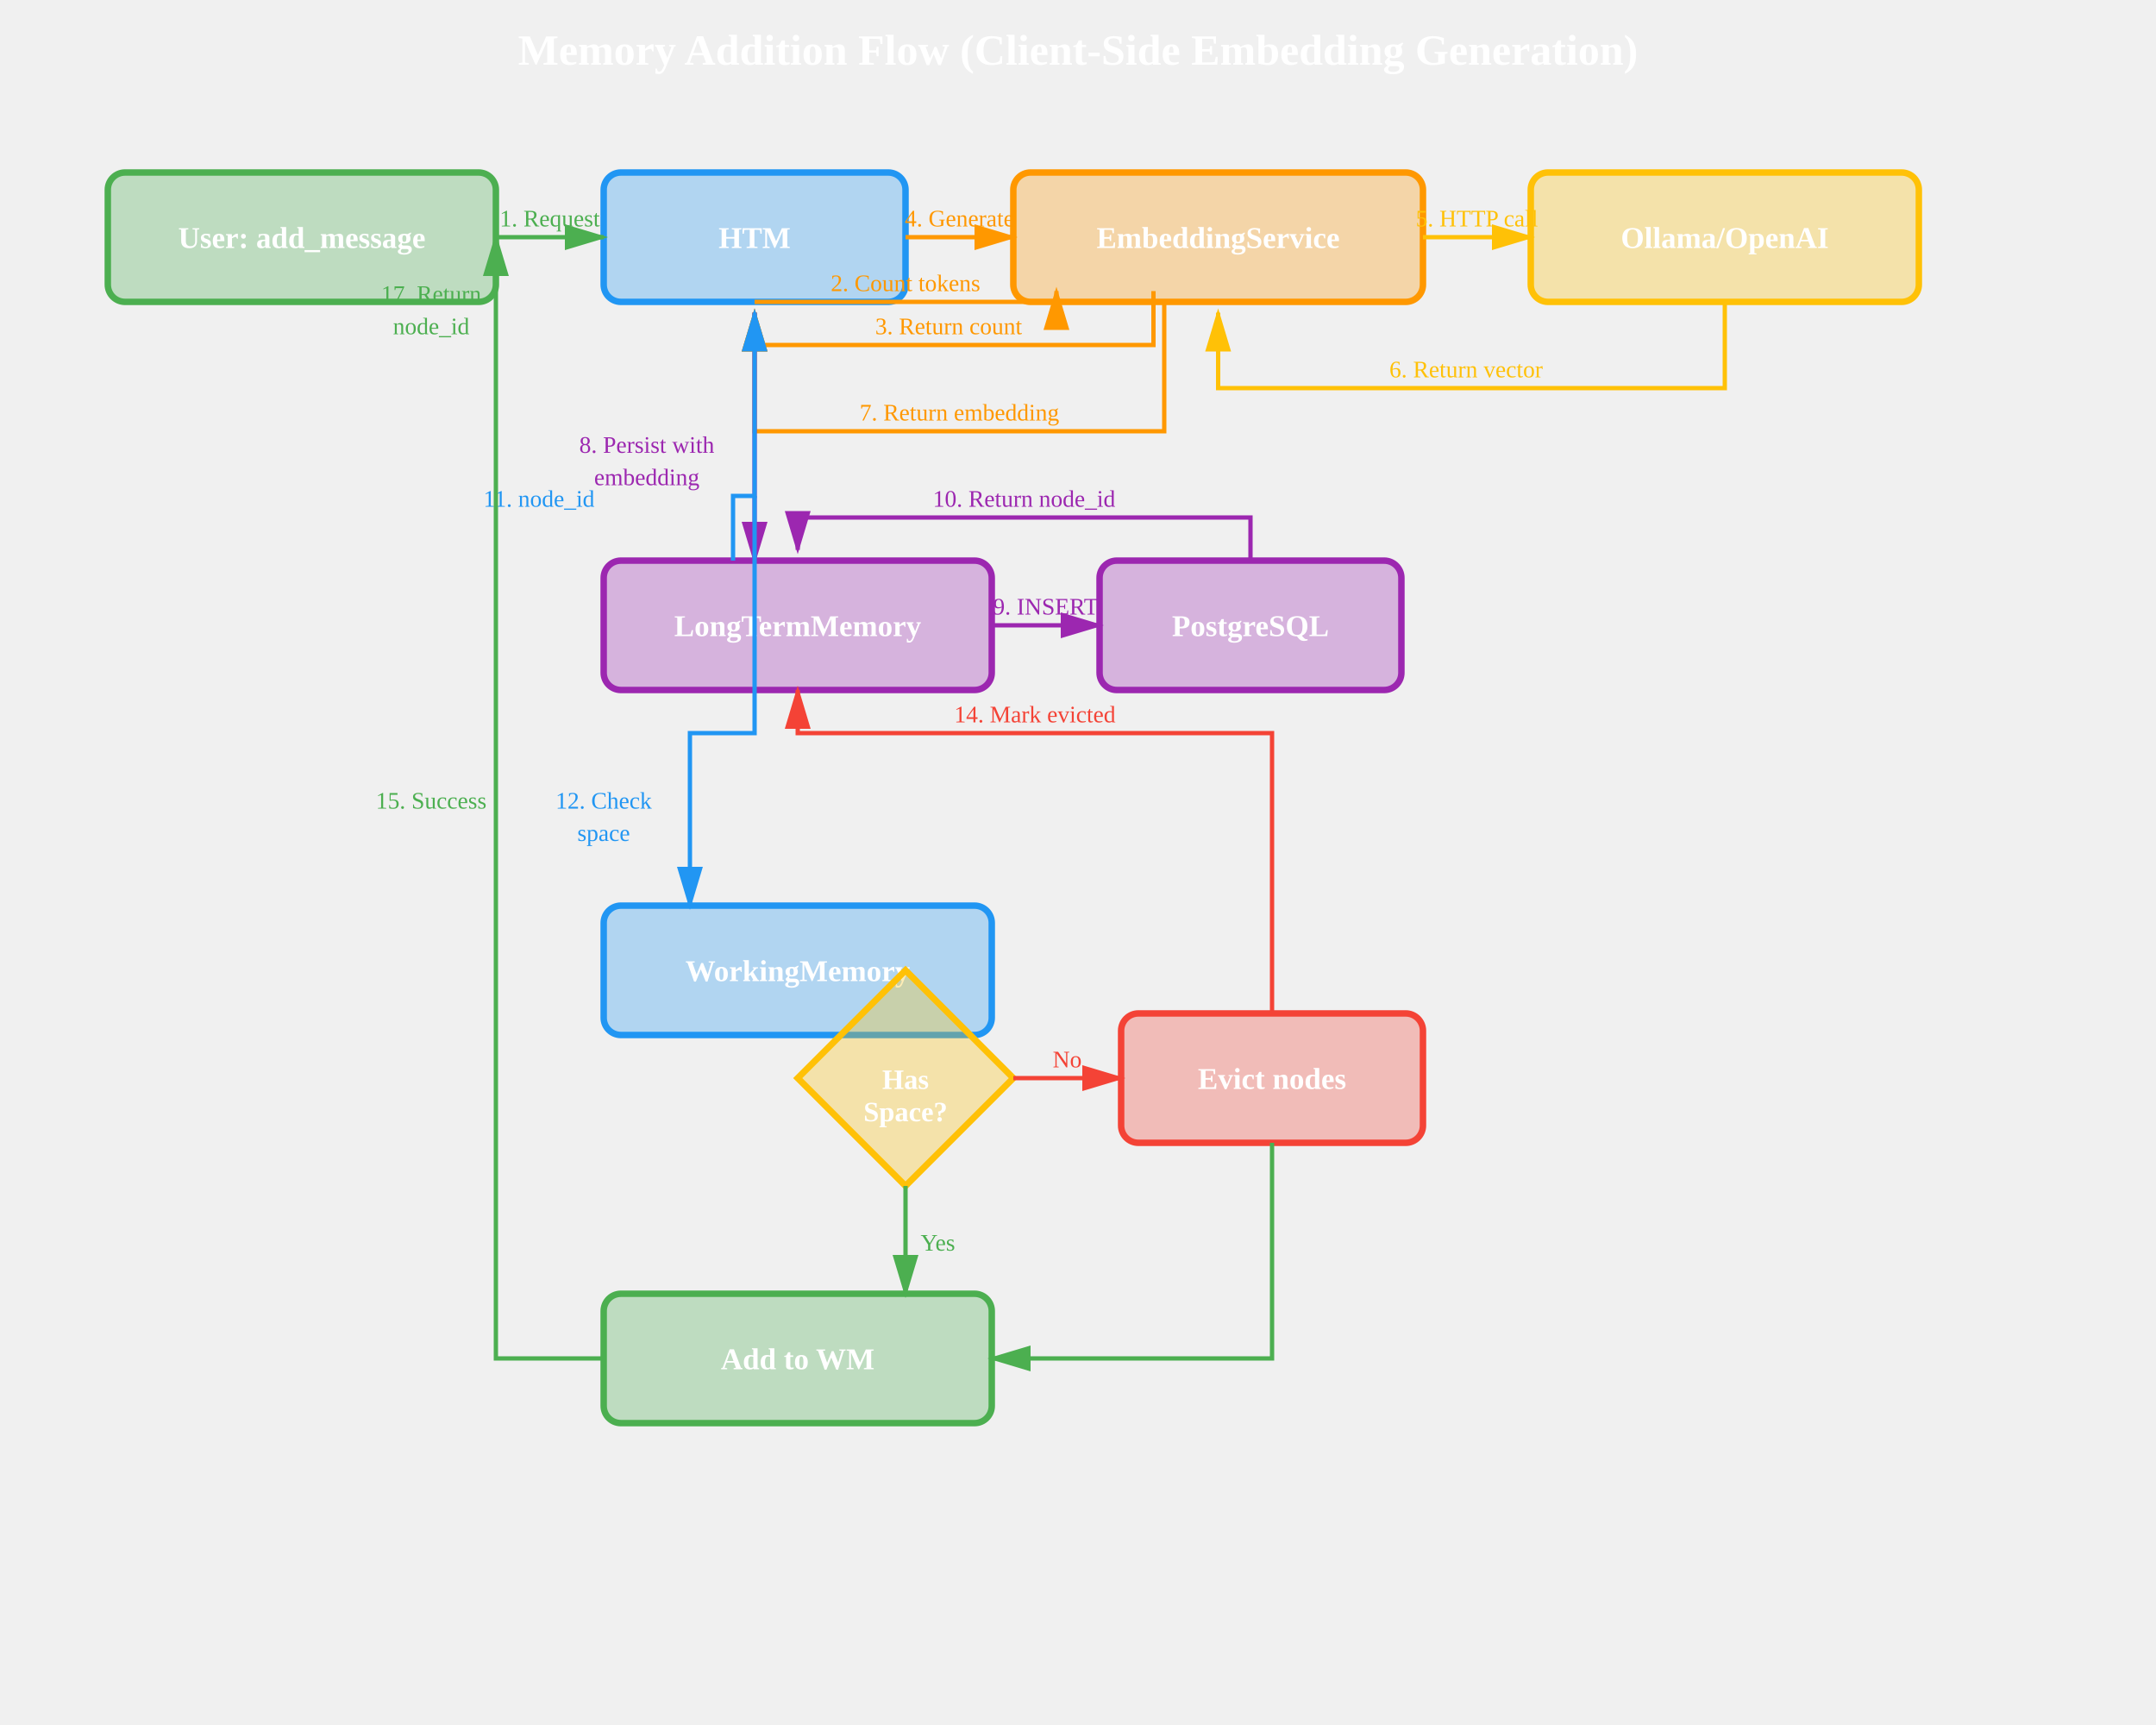
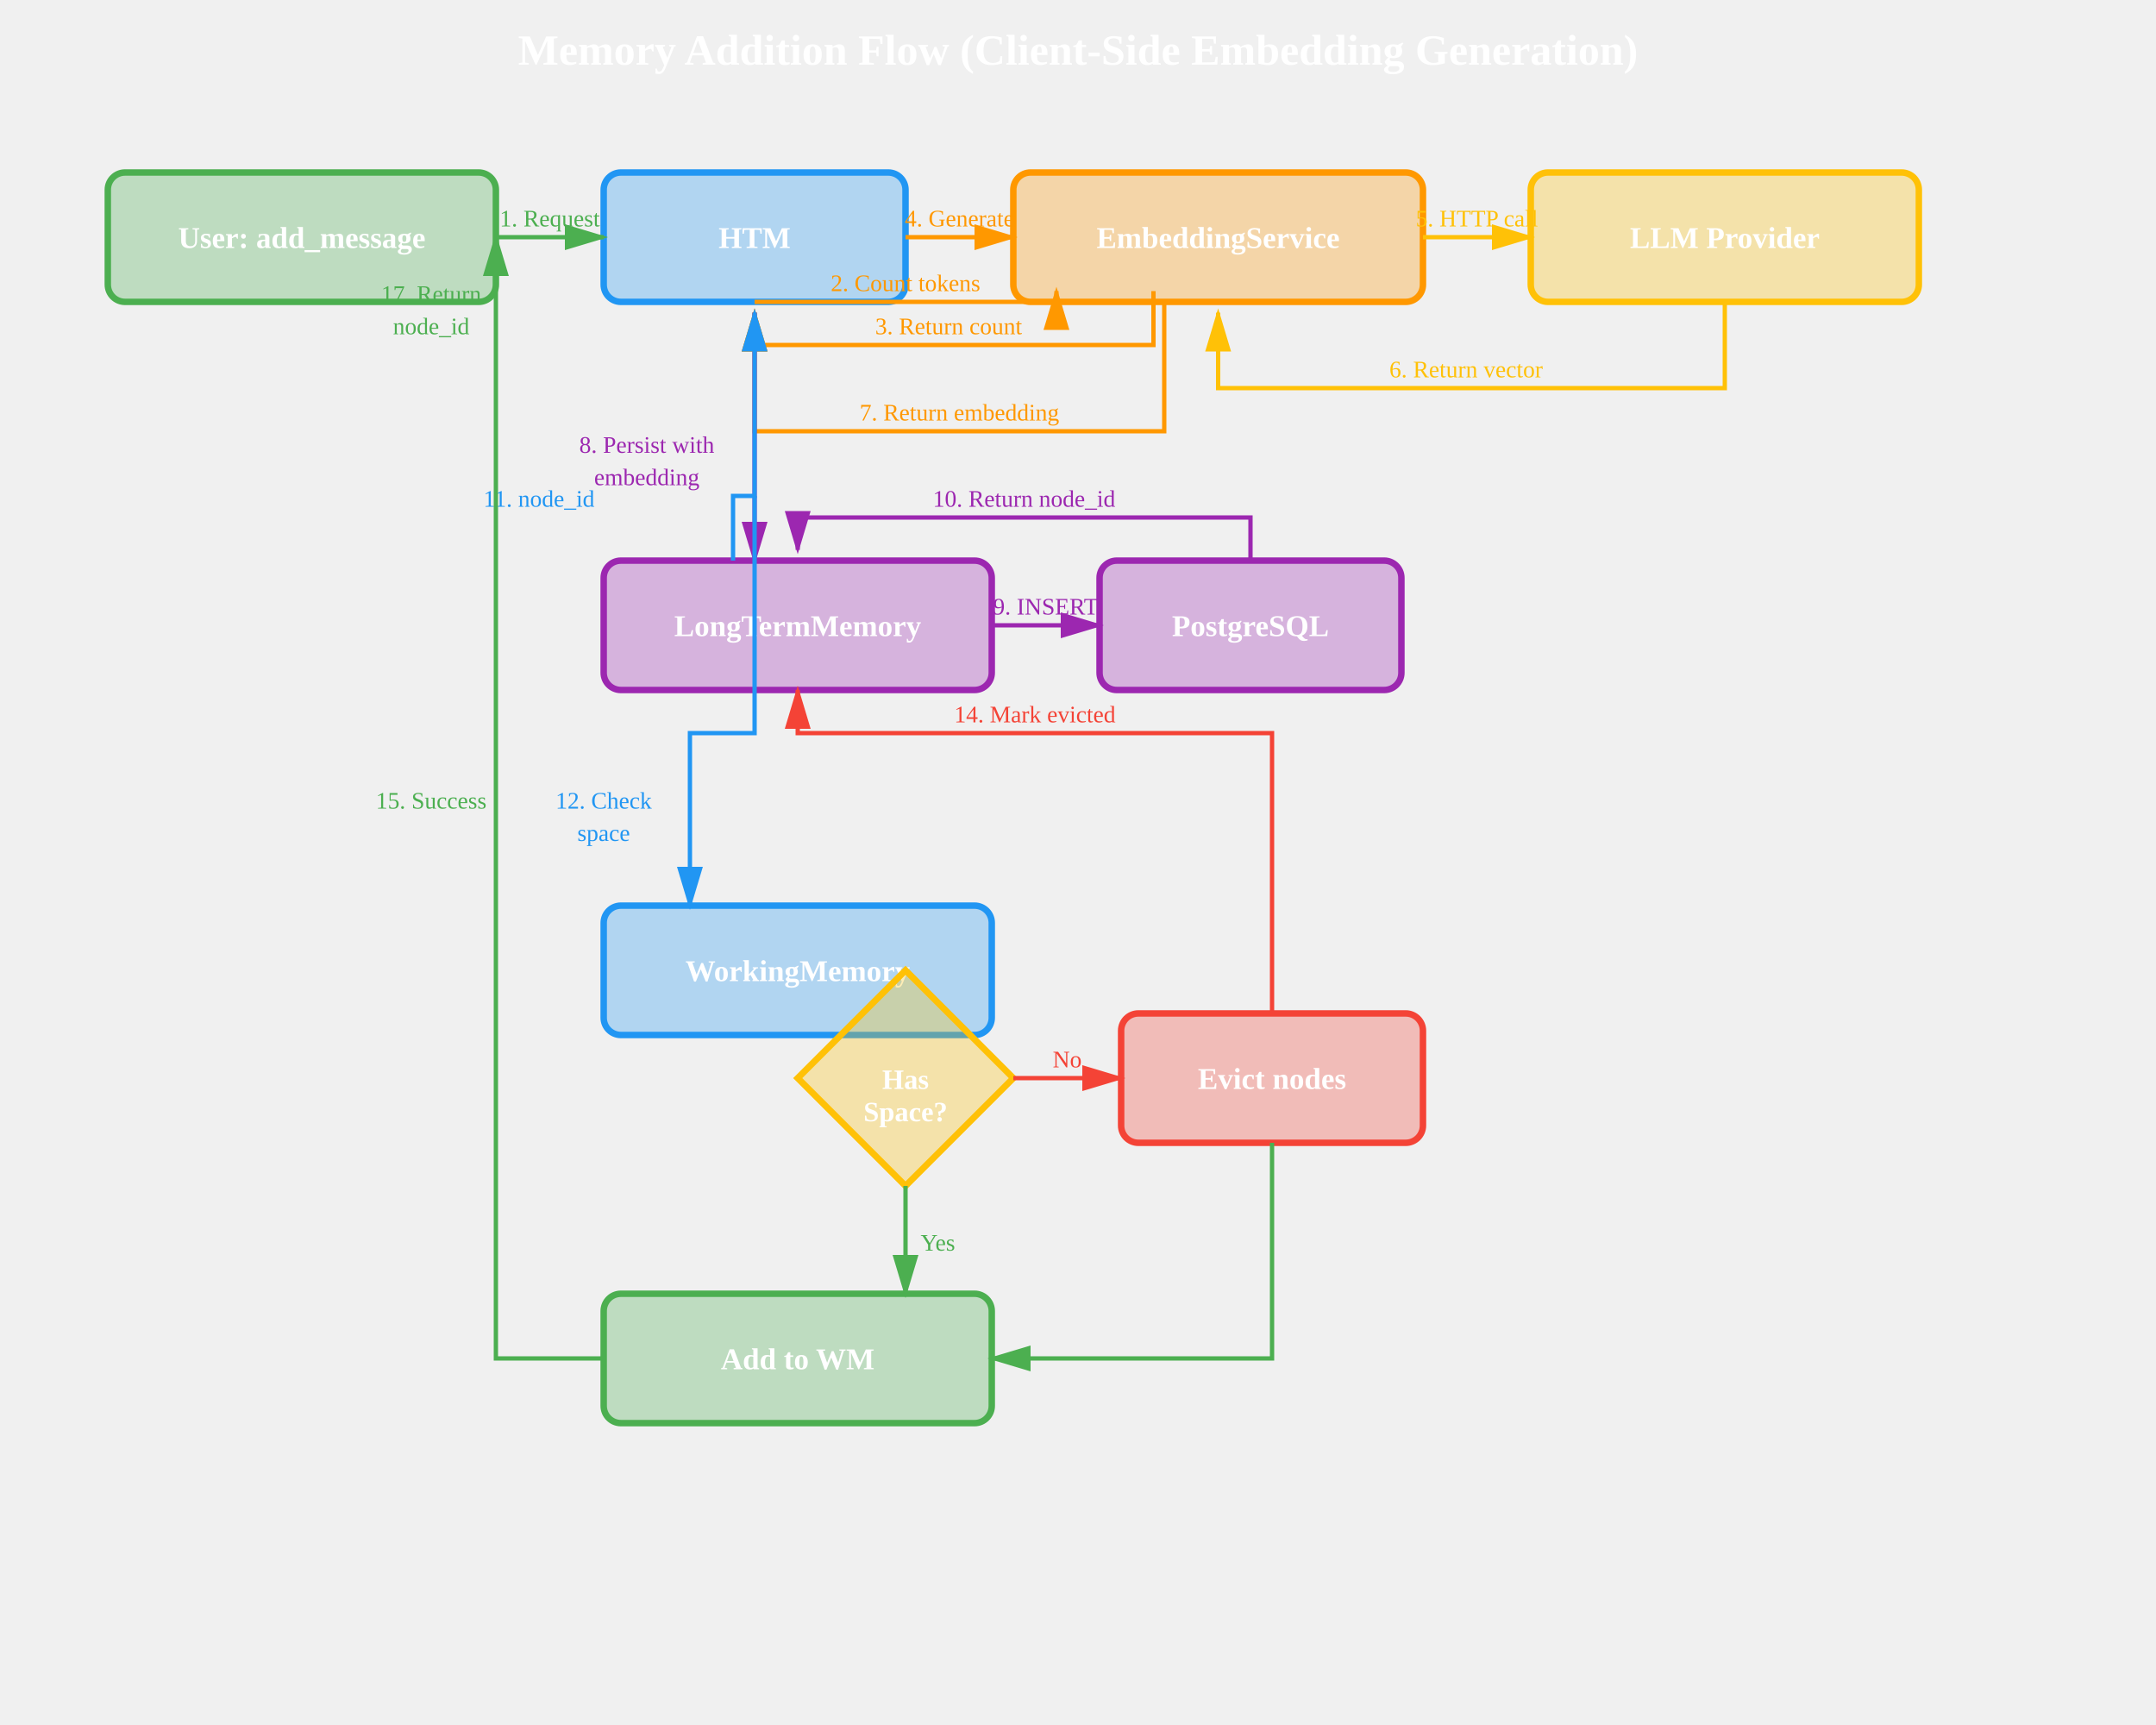
<svg xmlns="http://www.w3.org/2000/svg" viewBox="0 0 1000 800" style="background: transparent;">
  <text x="500" y="30" text-anchor="middle" fill="#FFFFFF" font-size="20" font-weight="bold">Memory Addition Flow (Client-Side Embedding Generation)</text>
  <rect x="50" y="80" width="180" height="60" fill="rgba(76, 175, 80, 0.3)" stroke="#4CAF50" stroke-width="3" rx="8" />
  <text x="140" y="115" text-anchor="middle" fill="#FFFFFF" font-size="14" font-weight="bold">User: add_message</text>
  <rect x="280" y="80" width="140" height="60" fill="rgba(33, 150, 243, 0.3)" stroke="#2196F3" stroke-width="3" rx="8" />
  <text x="350" y="115" text-anchor="middle" fill="#FFFFFF" font-size="14" font-weight="bold">HTM</text>
  <rect x="470" y="80" width="190" height="60" fill="rgba(255, 152, 0, 0.3)" stroke="#FF9800" stroke-width="3" rx="8" />
  <text x="565" y="115" text-anchor="middle" fill="#FFFFFF" font-size="14" font-weight="bold">EmbeddingService</text>
  <rect x="710" y="80" width="180" height="60" fill="rgba(255, 193, 7, 0.3)" stroke="#FFC107" stroke-width="3" rx="8" />
-   <text x="800" y="115" text-anchor="middle" fill="#FFFFFF" font-size="14" font-weight="bold">Ollama/OpenAI</text>
+   <text x="800" y="115" text-anchor="middle" fill="#FFFFFF" font-size="14" font-weight="bold">LLM Provider</text>
  <rect x="280" y="260" width="180" height="60" fill="rgba(156, 39, 176, 0.3)" stroke="#9C27B0" stroke-width="3" rx="8" />
  <text x="370" y="295" text-anchor="middle" fill="#FFFFFF" font-size="14" font-weight="bold">LongTermMemory</text>
  <rect x="510" y="260" width="140" height="60" fill="rgba(156, 39, 176, 0.3)" stroke="#9C27B0" stroke-width="3" rx="8" />
  <text x="580" y="295" text-anchor="middle" fill="#FFFFFF" font-size="14" font-weight="bold">PostgreSQL</text>
  <rect x="280" y="420" width="180" height="60" fill="rgba(33, 150, 243, 0.3)" stroke="#2196F3" stroke-width="3" rx="8" />
  <text x="370" y="455" text-anchor="middle" fill="#FFFFFF" font-size="14" font-weight="bold">WorkingMemory</text>
  <path d="M 230 110 L 280 110" stroke="#4CAF50" stroke-width="2" fill="none" marker-end="url(#arrowGreen)" />
  <text x="255" y="105" text-anchor="middle" fill="#4CAF50" font-size="11">1. Request</text>
  <path d="M 350 140 L 490 140 L 490 135" stroke="#FF9800" stroke-width="2" fill="none" marker-end="url(#arrowOrange)" />
  <text x="420" y="135" text-anchor="middle" fill="#FF9800" font-size="11">2. Count tokens</text>
  <path d="M 535 135 L 535 160 L 350 160 L 350 145" stroke="#FF9800" stroke-width="2" fill="none" marker-end="url(#arrowOrange)" />
  <text x="440" y="155" text-anchor="middle" fill="#FF9800" font-size="11">3. Return count</text>
  <path d="M 420 110 L 470 110" stroke="#FF9800" stroke-width="2" fill="none" marker-end="url(#arrowOrange)" />
  <text x="445" y="105" text-anchor="middle" fill="#FF9800" font-size="11">4. Generate</text>
  <path d="M 660 110 L 710 110" stroke="#FFC107" stroke-width="2" fill="none" marker-end="url(#arrowYellow)" />
  <text x="685" y="105" text-anchor="middle" fill="#FFC107" font-size="11">5. HTTP call</text>
  <path d="M 800 140 L 800 180 L 565 180 L 565 145" stroke="#FFC107" stroke-width="2" fill="none" marker-end="url(#arrowYellow)" />
  <text x="680" y="175" text-anchor="middle" fill="#FFC107" font-size="11">6. Return vector</text>
  <path d="M 540 140 L 540 200 L 350 200 L 350 145" stroke="#FF9800" stroke-width="2" fill="none" marker-end="url(#arrowOrange)" />
  <text x="445" y="195" text-anchor="middle" fill="#FF9800" font-size="11">7. Return embedding</text>
  <path d="M 350 145 L 350 260" stroke="#9C27B0" stroke-width="2" fill="none" marker-end="url(#arrowPurple)" />
  <text x="300" y="210" text-anchor="middle" fill="#9C27B0" font-size="11">8. Persist with</text>
  <text x="300" y="225" text-anchor="middle" fill="#9C27B0" font-size="11">embedding</text>
  <path d="M 460 290 L 510 290" stroke="#9C27B0" stroke-width="2" fill="none" marker-end="url(#arrowPurple)" />
  <text x="485" y="285" text-anchor="middle" fill="#9C27B0" font-size="11">9. INSERT</text>
  <path d="M 580 260 L 580 240 L 370 240 L 370 255" stroke="#9C27B0" stroke-width="2" fill="none" marker-end="url(#arrowPurple)" />
  <text x="475" y="235" text-anchor="middle" fill="#9C27B0" font-size="11">10. Return node_id</text>
  <path d="M 340 260 L 340 230 L 350 230 L 350 220 L 350 145" stroke="#2196F3" stroke-width="2" fill="none" marker-end="url(#arrowBlue)" />
  <text x="250" y="235" text-anchor="middle" fill="#2196F3" font-size="11">11. node_id</text>
  <path d="M 350 230 L 350 340 L 320 340 L 320 420" stroke="#2196F3" stroke-width="2" fill="none" marker-end="url(#arrowBlue)" />
  <text x="280" y="375" text-anchor="middle" fill="#2196F3" font-size="11">12. Check</text>
  <text x="280" y="390" text-anchor="middle" fill="#2196F3" font-size="11">space</text>
  <polygon points="370,500 420,450 470,500 420,550" fill="rgba(255, 193, 7, 0.3)" stroke="#FFC107" stroke-width="3" />
  <text x="420" y="505" text-anchor="middle" fill="#FFFFFF" font-size="13" font-weight="bold">Has</text>
  <text x="420" y="520" text-anchor="middle" fill="#FFFFFF" font-size="13" font-weight="bold">Space?</text>
  <rect x="520" y="470" width="140" height="60" fill="rgba(244, 67, 54, 0.3)" stroke="#F44336" stroke-width="3" rx="8" />
  <text x="590" y="505" text-anchor="middle" fill="#FFFFFF" font-size="14" font-weight="bold">Evict nodes</text>
  <path d="M 470 500 L 520 500" stroke="#F44336" stroke-width="2" fill="none" marker-end="url(#arrowRed)" />
  <text x="495" y="495" text-anchor="middle" fill="#F44336" font-size="11">No</text>
  <path d="M 590 470 L 590 340 L 370 340 L 370 320" stroke="#F44336" stroke-width="2" fill="none" marker-end="url(#arrowRed)" />
  <text x="480" y="335" text-anchor="middle" fill="#F44336" font-size="11">14. Mark evicted</text>
  <rect x="280" y="600" width="180" height="60" fill="rgba(76, 175, 80, 0.3)" stroke="#4CAF50" stroke-width="3" rx="8" />
  <text x="370" y="635" text-anchor="middle" fill="#FFFFFF" font-size="14" font-weight="bold">Add to WM</text>
  <path d="M 420 550 L 420 600" stroke="#4CAF50" stroke-width="2" fill="none" marker-end="url(#arrowGreen)" />
  <text x="435" y="580" text-anchor="middle" fill="#4CAF50" font-size="11">Yes</text>
  <path d="M 590 530 L 590 630 L 460 630" stroke="#4CAF50" stroke-width="2" fill="none" marker-end="url(#arrowGreen)" />
  <path d="M 280 630 L 230 630 L 230 110" stroke="#4CAF50" stroke-width="2" fill="none" marker-end="url(#arrowGreen)" />
  <text x="200" y="375" text-anchor="middle" fill="#4CAF50" font-size="11">15. Success</text>
  <text x="200" y="140" text-anchor="middle" fill="#4CAF50" font-size="11">17. Return</text>
  <text x="200" y="155" text-anchor="middle" fill="#4CAF50" font-size="11">node_id</text>
  <defs>
    <marker id="arrowGreen" markerWidth="10" markerHeight="10" refX="9" refY="3" orient="auto">
      <polygon points="0 0, 10 3, 0 6" fill="#4CAF50" />
    </marker>
    <marker id="arrowBlue" markerWidth="10" markerHeight="10" refX="9" refY="3" orient="auto">
      <polygon points="0 0, 10 3, 0 6" fill="#2196F3" />
    </marker>
    <marker id="arrowOrange" markerWidth="10" markerHeight="10" refX="9" refY="3" orient="auto">
      <polygon points="0 0, 10 3, 0 6" fill="#FF9800" />
    </marker>
    <marker id="arrowYellow" markerWidth="10" markerHeight="10" refX="9" refY="3" orient="auto">
      <polygon points="0 0, 10 3, 0 6" fill="#FFC107" />
    </marker>
    <marker id="arrowPurple" markerWidth="10" markerHeight="10" refX="9" refY="3" orient="auto">
      <polygon points="0 0, 10 3, 0 6" fill="#9C27B0" />
    </marker>
    <marker id="arrowRed" markerWidth="10" markerHeight="10" refX="9" refY="3" orient="auto">
      <polygon points="0 0, 10 3, 0 6" fill="#F44336" />
    </marker>
  </defs>
</svg>
